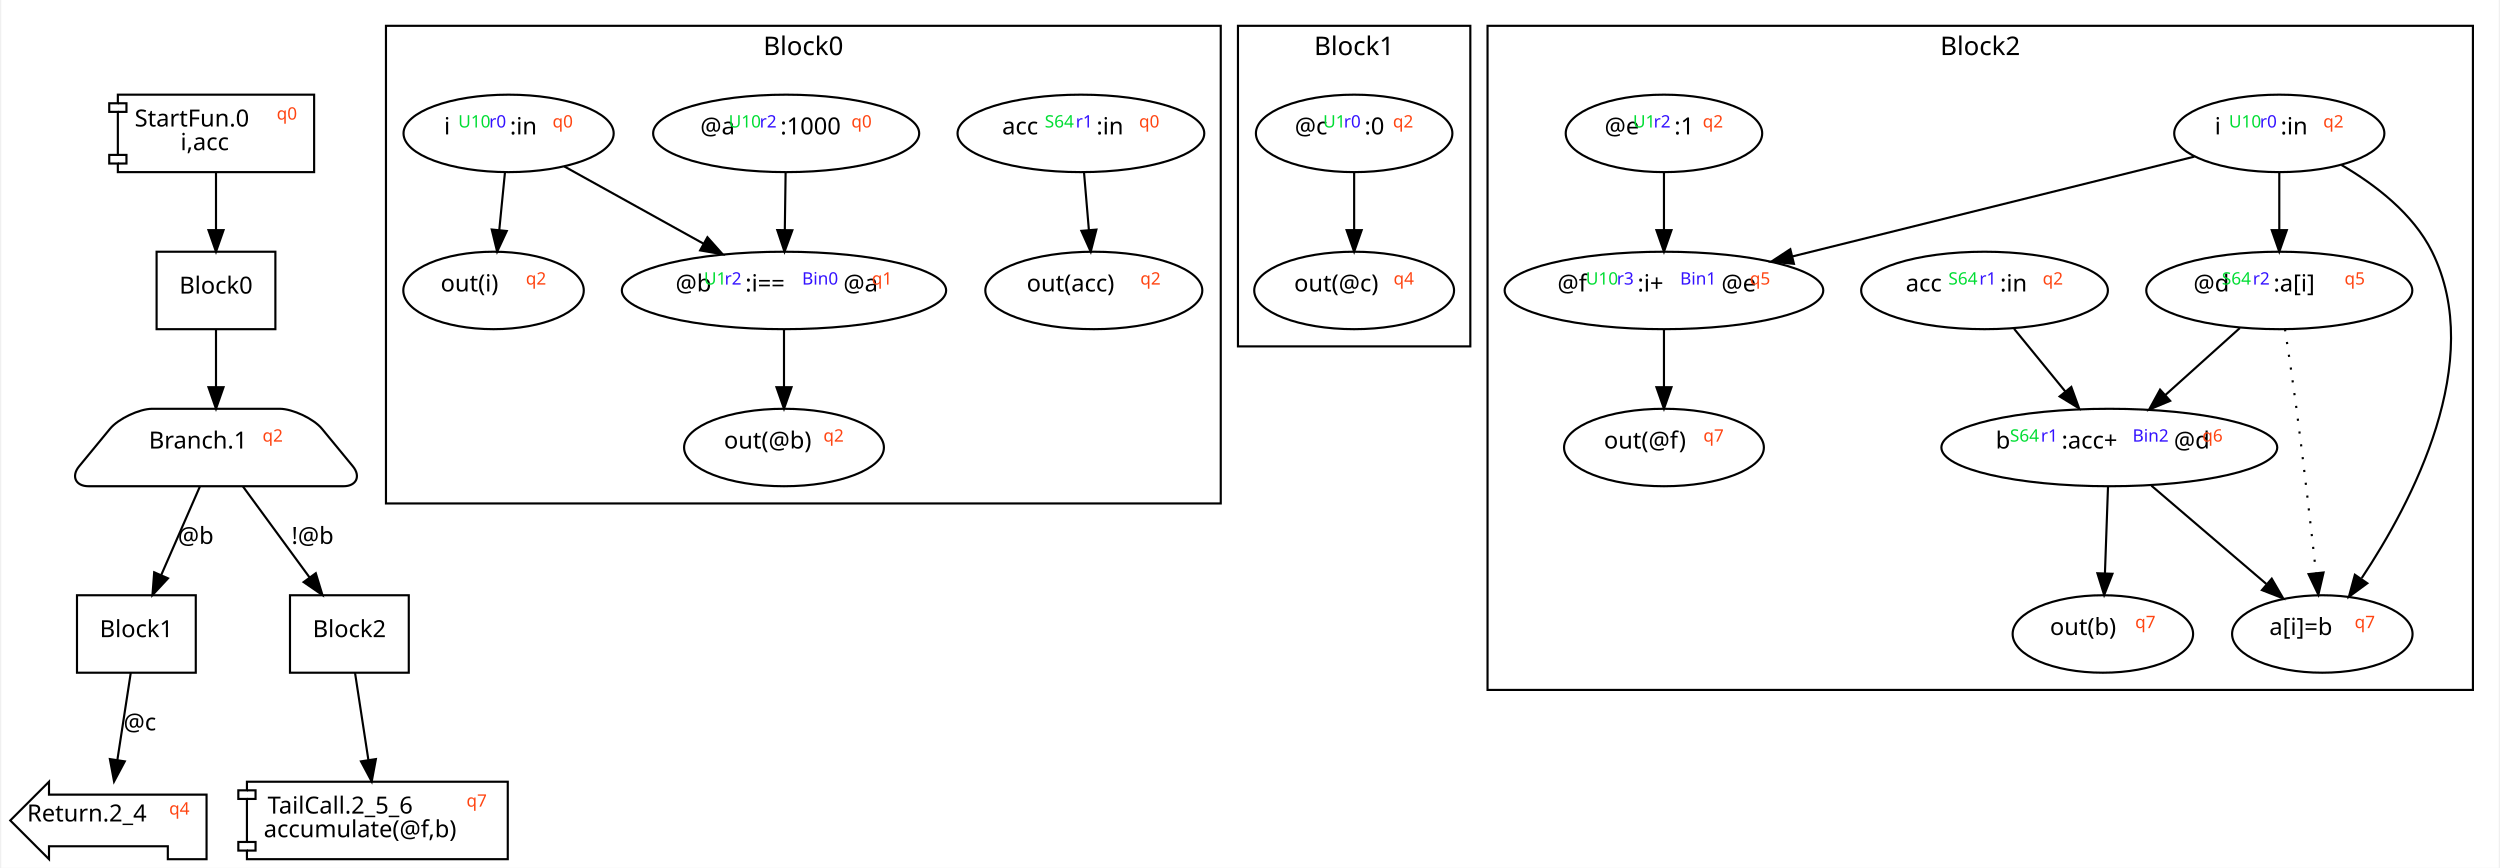
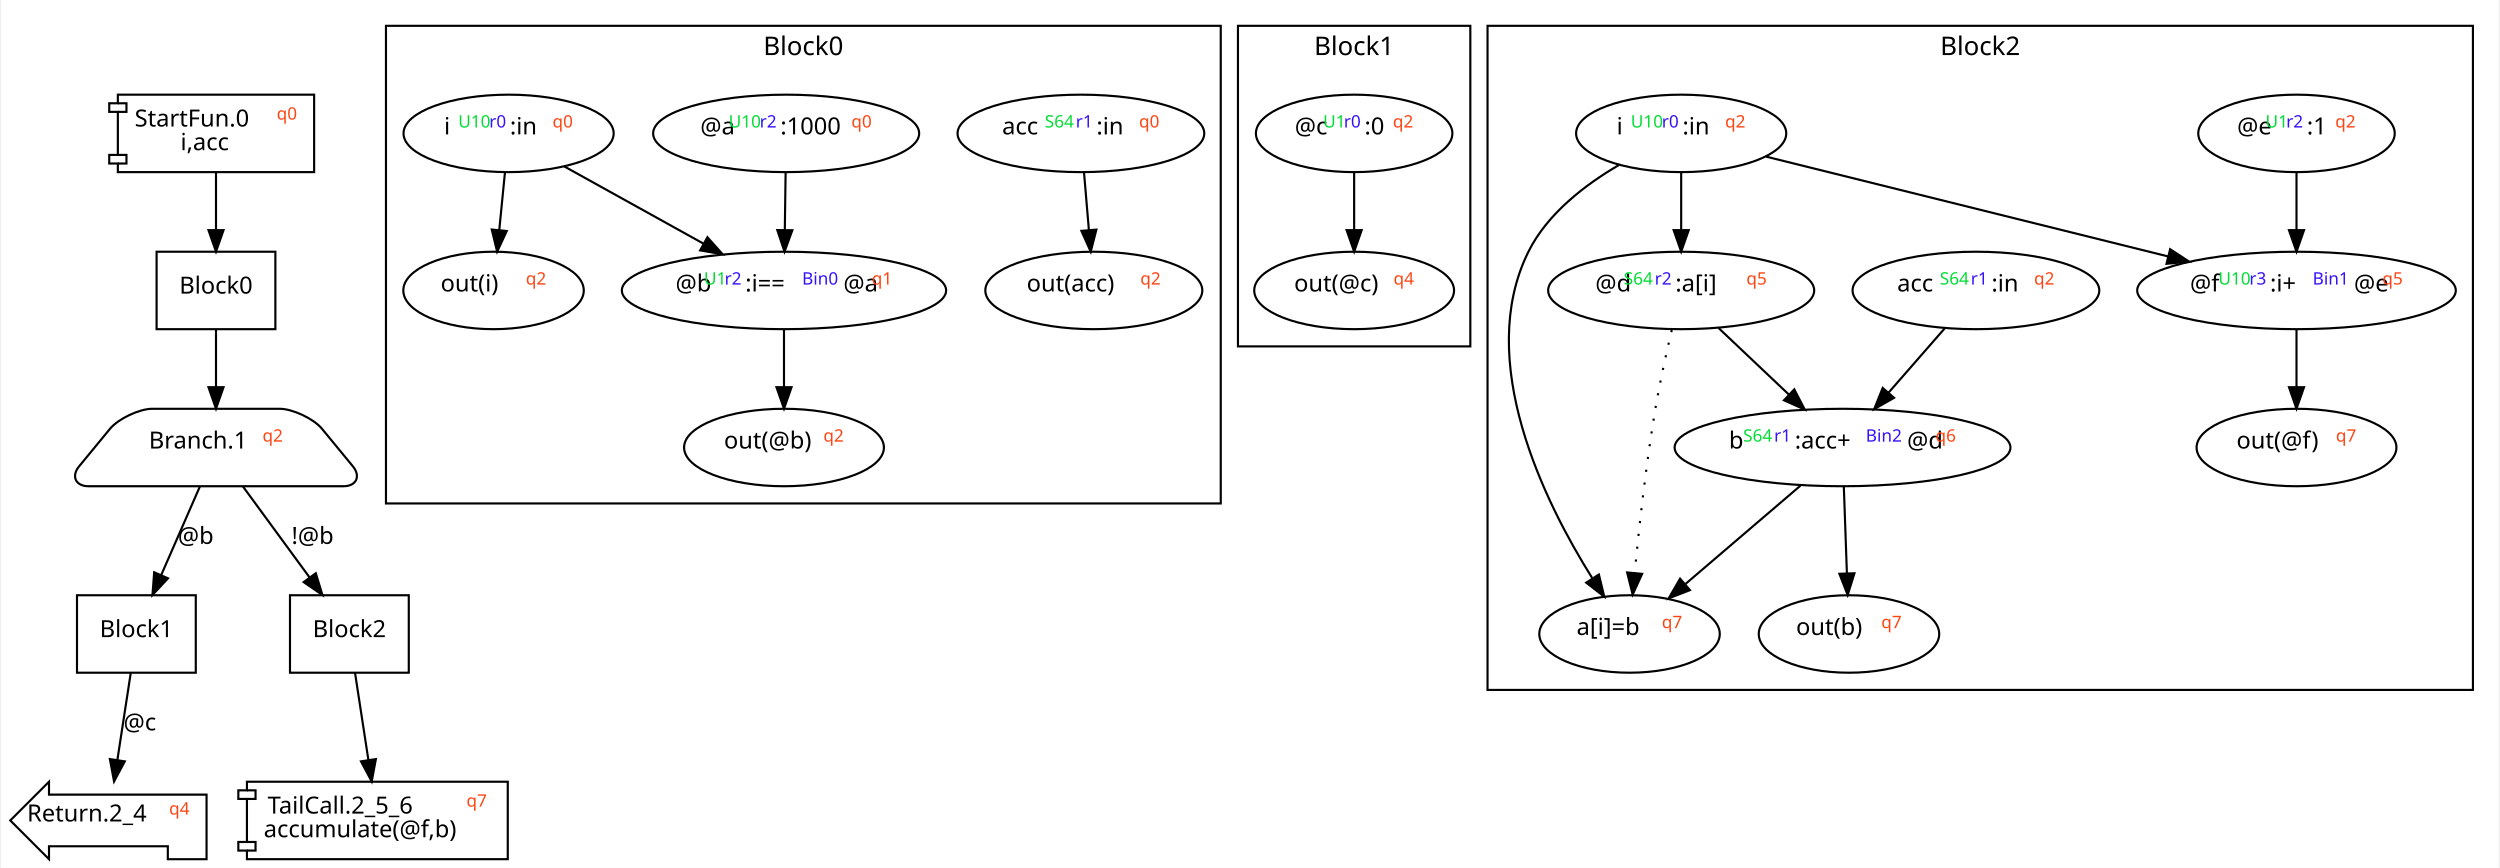
<svg xmlns="http://www.w3.org/2000/svg" width="1161pt" height="403pt" viewBox="0.00 0.00 1160.81 403.34">
  <g id="graph0" class="graph" transform="scale(1 1) rotate(0) translate(4 399.34)">
    <polygon fill="white" stroke="transparent" points="-4,4 -4,-399.34 1156.81,-399.34 1156.81,4 -4,4" />
+     <g id="clust2" class="cluster">
+       <polygon fill="none" stroke="black" points="570.81,-238.34 570.81,-387.34 678.81,-387.34 678.81,-238.34 570.81,-238.34" />
+       <text text-anchor="middle" x="624.81" y="-373.74" font-family="Monaco" font-size="12.00">Block1</text>
+     </g>
+     <g id="clust3" class="cluster">
+       <polygon fill="none" stroke="black" points="686.81,-78.67 686.81,-387.34 1144.81,-387.34 1144.81,-78.67 686.81,-78.67" />
+       <text text-anchor="middle" x="915.81" y="-373.74" font-family="Monaco" font-size="12.00">Block2</text>
+     </g>
    <g id="clust1" class="cluster">
      <polygon fill="none" stroke="black" points="174.81,-165.34 174.81,-387.34 562.81,-387.34 562.81,-165.34 174.81,-165.34" />
      <text text-anchor="middle" x="368.81" y="-373.74" font-family="Monaco" font-size="12.00">Block0</text>
-     </g>
-     <g id="clust2" class="cluster">
-       <polygon fill="none" stroke="black" points="570.81,-238.34 570.81,-387.34 678.81,-387.34 678.81,-238.34 570.81,-238.34" />
-       <text text-anchor="middle" x="624.81" y="-373.74" font-family="Monaco" font-size="12.00">Block1</text>
-     </g>
-     <g id="clust3" class="cluster">
-       <polygon fill="none" stroke="black" points="686.81,-78.67 686.81,-387.34 1144.81,-387.34 1144.81,-78.67 686.81,-78.67" />
-       <text text-anchor="middle" x="915.81" y="-373.74" font-family="Monaco" font-size="12.00">Block2</text>
    </g>
    <g id="node1" class="node">
      <polygon fill="none" stroke="black" points="141.42,-355.34 50.19,-355.34 50.19,-351.34 46.19,-351.34 46.19,-347.34 50.19,-347.34 50.19,-327.34 46.19,-327.34 46.19,-323.34 50.19,-323.34 50.19,-319.34 141.42,-319.34 141.42,-355.34" />
      <polyline fill="none" stroke="black" points="50.19,-351.34 54.19,-351.34 54.19,-347.34 50.19,-347.34 " />
      <polyline fill="none" stroke="black" points="50.19,-327.34 54.19,-327.34 54.19,-323.34 50.19,-323.34 " />
      <text text-anchor="start" x="58" y="-340.54" font-family="Monaco" font-size="11.00">StartFun.0</text>
      <text text-anchor="start" x="124.01" y="-340.54" font-family="Monaco" baseline-shift="super" font-size="8.00" fill="#ff4411">q0</text>
      <text text-anchor="start" x="79.3" y="-329.54" font-family="Monaco" font-size="11.00">i,acc</text>
    </g>
    <g id="node2" class="node">
      <polygon fill="none" stroke="black" points="123.41,-282.34 68.2,-282.34 68.2,-246.34 123.41,-246.34 123.41,-282.34" />
      <text text-anchor="middle" x="95.81" y="-262.87" font-family="Monaco" font-size="11.00">Block0</text>
    </g>
    <g id="edge1" class="edge">
      <path fill="none" stroke="black" d="M95.81,-319.15C95.81,-311.13 95.81,-301.38 95.81,-292.41" />
      <polygon fill="black" stroke="black" points="99.31,-292.37 95.81,-282.37 92.31,-292.37 99.31,-292.37" />
    </g>
    <g id="node3" class="node">
      <path fill="none" stroke="black" d="M125.41,-209.34C125.41,-209.34 66.2,-209.34 66.2,-209.34 60.2,-209.34 50.39,-204.7 46.57,-200.07 46.57,-200.07 32.19,-182.6 32.19,-182.6 28.38,-177.97 30.57,-173.34 36.57,-173.34 36.57,-173.34 155.05,-173.34 155.05,-173.34 161.05,-173.34 163.23,-177.97 159.42,-182.6 159.42,-182.6 145.04,-200.07 145.04,-200.07 141.23,-204.7 131.41,-209.34 125.41,-209.34" />
      <text text-anchor="start" x="64.6" y="-190.87" font-family="Monaco" font-size="11.00">Branch.1</text>
      <text text-anchor="start" x="117.41" y="-190.87" font-family="Monaco" baseline-shift="super" font-size="8.00" fill="#ff4411">q2</text>
    </g>
    <g id="edge2" class="edge">
      <path fill="none" stroke="black" d="M95.81,-246.15C95.81,-238.13 95.81,-228.38 95.81,-219.41" />
      <polygon fill="black" stroke="black" points="99.31,-219.37 95.81,-209.37 92.31,-219.37 99.31,-219.37" />
    </g>
    <g id="node4" class="node">
      <polygon fill="none" stroke="black" points="86.41,-122.67 31.2,-122.67 31.2,-86.67 86.41,-86.67 86.41,-122.67" />
      <text text-anchor="middle" x="58.81" y="-103.2" font-family="Monaco" font-size="11.00">Block1</text>
    </g>
    <g id="edge3" class="edge">
      <path fill="none" stroke="black" d="M88.32,-173.2C83.15,-161.38 76.19,-145.44 70.32,-132.01" />
      <polygon fill="black" stroke="black" points="73.49,-130.54 66.28,-122.78 67.08,-133.34 73.49,-130.54" />
      <text text-anchor="middle" x="86.41" y="-146.54" font-family="Monaco" font-size="11.00">@b</text>
    </g>
    <g id="node5" class="node">
      <polygon fill="none" stroke="black" points="185.41,-122.67 130.2,-122.67 130.2,-86.67 185.41,-86.67 185.41,-122.67" />
      <text text-anchor="middle" x="157.81" y="-103.2" font-family="Monaco" font-size="11.00">Block2</text>
    </g>
    <g id="edge4" class="edge">
      <path fill="none" stroke="black" d="M108.35,-173.2C117.26,-161.04 129.36,-144.51 139.37,-130.85" />
      <polygon fill="black" stroke="black" points="142.19,-132.91 145.28,-122.78 136.55,-128.78 142.19,-132.91" />
      <text text-anchor="middle" x="140.71" y="-146.54" font-family="Monaco" font-size="11.00">!@b</text>
    </g>
    <g id="node6" class="node">
      <polygon fill="none" stroke="black" points="91.42,-30 18.19,-30 18.19,-36 0.19,-18 18.19,0 18.19,-6 73.42,-6 73.42,0 91.42,0 91.42,-30" />
      <text text-anchor="start" x="8" y="-17.53" font-family="Monaco" font-size="11.00">Return.2_4</text>
      <text text-anchor="start" x="74.01" y="-17.53" font-family="Monaco" baseline-shift="super" font-size="8.00" fill="#ff4411">q4</text>
    </g>
    <g id="edge5" class="edge">
      <path fill="none" stroke="black" d="M56.18,-86.53C54.4,-74.94 52.01,-59.39 49.97,-46.13" />
      <polygon fill="black" stroke="black" points="53.41,-45.46 48.43,-36.11 46.49,-46.52 53.41,-45.46" />
      <text text-anchor="middle" x="60.41" y="-59.87" font-family="Monaco" font-size="11.00">@c</text>
    </g>
    <g id="node7" class="node">
      <polygon fill="none" stroke="black" points="231.42,-36 110.19,-36 110.19,-32 106.19,-32 106.19,-28 110.19,-28 110.19,-8 106.19,-8 106.19,-4 110.19,-4 110.19,0 231.42,0 231.42,-36" />
      <polyline fill="none" stroke="black" points="110.19,-32 114.19,-32 114.19,-28 110.19,-28 " />
      <polyline fill="none" stroke="black" points="110.19,-8 114.19,-8 114.19,-4 110.19,-4 " />
      <text text-anchor="start" x="119.8" y="-21.2" font-family="Monaco" font-size="11.00">TailCall.2_5_6</text>
      <text text-anchor="start" x="212.21" y="-21.2" font-family="Monaco" baseline-shift="super" font-size="8.00" fill="#ff4411">q7</text>
      <text text-anchor="start" x="118" y="-10.2" font-family="Monaco" font-size="11.00">accumulate(@f,b)</text>
    </g>
    <g id="edge6" class="edge">
      <path fill="none" stroke="black" d="M160.44,-86.53C162.22,-74.94 164.6,-59.39 166.64,-46.13" />
      <polygon fill="black" stroke="black" points="170.12,-46.52 168.18,-36.11 163.2,-45.46 170.12,-46.52" />
    </g>
    <g id="node8" class="node">
      <ellipse fill="none" stroke="black" cx="503.81" cy="-264.34" rx="50.43" ry="18" />
      <text text-anchor="start" x="472.6" y="-263.87" font-family="Monaco" font-size="11.00">out(acc)</text>
      <text text-anchor="start" x="525.41" y="-263.87" font-family="Monaco" baseline-shift="super" font-size="8.00" fill="#ff4411">q2</text>
    </g>
    <g id="node9" class="node">
      <ellipse fill="none" stroke="black" cx="497.81" cy="-337.34" rx="57.34" ry="18" />
      <text text-anchor="start" x="461.2" y="-336.87" font-family="Monaco" font-size="11.00">acc</text>
      <text text-anchor="start" x="481" y="-336.87" font-family="Monaco" baseline-shift="super" font-size="8.00" fill="#00dd33">S64</text>
      <text text-anchor="start" x="495.41" y="-336.87" font-family="Monaco" baseline-shift="super" font-size="8.00" fill="#3311ff">r1</text>
      <text text-anchor="start" x="505.01" y="-336.87" font-family="Monaco" font-size="11.00">:in</text>
      <text text-anchor="start" x="524.81" y="-336.87" font-family="Monaco" baseline-shift="super" font-size="8.00" fill="#ff4411">q0</text>
    </g>
-     <g id="edge7" class="edge">
+     <g id="edge9" class="edge">
      <path fill="none" stroke="black" d="M499.26,-319.15C499.94,-311.13 500.76,-301.38 501.52,-292.41" />
      <polygon fill="black" stroke="black" points="505.01,-292.62 502.37,-282.37 498.04,-292.04 505.01,-292.62" />
    </g>
    <g id="node10" class="node">
      <ellipse fill="none" stroke="black" cx="231.81" cy="-337.34" rx="48.84" ry="18" />
      <text text-anchor="start" x="201.8" y="-336.87" font-family="Monaco" font-size="11.00">i</text>
      <text text-anchor="start" x="208.4" y="-336.87" font-family="Monaco" baseline-shift="super" font-size="8.00" fill="#00dd33">U10</text>
      <text text-anchor="start" x="222.8" y="-336.87" font-family="Monaco" baseline-shift="super" font-size="8.00" fill="#3311ff">r0</text>
      <text text-anchor="start" x="232.41" y="-336.87" font-family="Monaco" font-size="11.00">:in</text>
      <text text-anchor="start" x="252.21" y="-336.87" font-family="Monaco" baseline-shift="super" font-size="8.00" fill="#ff4411">q0</text>
    </g>
    <g id="node13" class="node">
      <ellipse fill="none" stroke="black" cx="224.81" cy="-264.34" rx="41.94" ry="18" />
      <text text-anchor="start" x="200.2" y="-263.87" font-family="Monaco" font-size="11.00">out(i)</text>
      <text text-anchor="start" x="239.81" y="-263.87" font-family="Monaco" baseline-shift="super" font-size="8.00" fill="#ff4411">q2</text>
    </g>
-     <g id="edge9" class="edge">
+     <g id="edge11" class="edge">
      <path fill="none" stroke="black" d="M230.11,-319.15C229.32,-311.13 228.36,-301.38 227.47,-292.41" />
      <polygon fill="black" stroke="black" points="230.95,-291.97 226.49,-282.37 223.98,-292.66 230.95,-291.97" />
    </g>
    <g id="node14" class="node">
      <ellipse fill="none" stroke="black" cx="359.81" cy="-264.34" rx="75.37" ry="18" />
      <text text-anchor="start" x="309.4" y="-263.87" font-family="Monaco" font-size="11.00">@b</text>
      <text text-anchor="start" x="322.6" y="-263.87" font-family="Monaco" baseline-shift="super" font-size="8.00" fill="#00dd33">U1</text>
      <text text-anchor="start" x="332.2" y="-263.87" font-family="Monaco" baseline-shift="super" font-size="8.00" fill="#3311ff">r2</text>
      <text text-anchor="start" x="341.8" y="-263.87" font-family="Monaco" font-size="11.00">:i==</text>
      <text text-anchor="start" x="368.21" y="-263.87" font-family="Monaco" baseline-shift="super" font-size="8.00" fill="#3311ff">Bin0</text>
      <text text-anchor="start" x="387.41" y="-263.87" font-family="Monaco" font-size="11.00">@a</text>
      <text text-anchor="start" x="400.61" y="-263.87" font-family="Monaco" baseline-shift="super" font-size="8.00" fill="#ff4411">q1</text>
    </g>
-     <g id="edge10" class="edge">
+     <g id="edge7" class="edge">
      <path fill="none" stroke="black" d="M257.71,-321.97C276.29,-311.66 301.61,-297.62 322.38,-286.1" />
      <polygon fill="black" stroke="black" points="324.22,-289.08 331.27,-281.17 320.83,-282.96 324.22,-289.08" />
    </g>
    <g id="node11" class="node">
      <ellipse fill="none" stroke="black" cx="359.81" cy="-191.34" rx="46.44" ry="18" />
      <text text-anchor="start" x="331.9" y="-190.87" font-family="Monaco" font-size="11.00">out(@b)</text>
      <text text-anchor="start" x="378.11" y="-190.87" font-family="Monaco" baseline-shift="super" font-size="8.00" fill="#ff4411">q2</text>
    </g>
    <g id="node12" class="node">
      <ellipse fill="none" stroke="black" cx="360.81" cy="-337.34" rx="61.83" ry="18" />
      <text text-anchor="start" x="320.9" y="-336.87" font-family="Monaco" font-size="11.00">@a</text>
      <text text-anchor="start" x="334.1" y="-336.87" font-family="Monaco" baseline-shift="super" font-size="8.00" fill="#00dd33">U10</text>
      <text text-anchor="start" x="348.5" y="-336.87" font-family="Monaco" baseline-shift="super" font-size="8.00" fill="#3311ff">r2</text>
      <text text-anchor="start" x="358.11" y="-336.87" font-family="Monaco" font-size="11.00">:1000</text>
      <text text-anchor="start" x="391.11" y="-336.87" font-family="Monaco" baseline-shift="super" font-size="8.00" fill="#ff4411">q0</text>
    </g>
-     <g id="edge11" class="edge">
+     <g id="edge8" class="edge">
      <path fill="none" stroke="black" d="M360.56,-319.15C360.45,-311.13 360.31,-301.38 360.19,-292.41" />
      <polygon fill="black" stroke="black" points="363.69,-292.32 360.05,-282.37 356.69,-292.41 363.69,-292.32" />
    </g>
-     <g id="edge8" class="edge">
+     <g id="edge10" class="edge">
      <path fill="none" stroke="black" d="M359.81,-246.15C359.81,-238.13 359.81,-228.38 359.81,-219.41" />
      <polygon fill="black" stroke="black" points="363.31,-219.37 359.81,-209.37 356.31,-219.37 363.31,-219.37" />
    </g>
    <g id="node15" class="node">
      <ellipse fill="none" stroke="black" cx="624.81" cy="-337.34" rx="45.66" ry="18" />
      <text text-anchor="start" x="597.2" y="-336.87" font-family="Monaco" font-size="11.00">@c</text>
      <text text-anchor="start" x="610.4" y="-336.87" font-family="Monaco" baseline-shift="super" font-size="8.00" fill="#00dd33">U1</text>
      <text text-anchor="start" x="620.01" y="-336.87" font-family="Monaco" baseline-shift="super" font-size="8.00" fill="#3311ff">r0</text>
      <text text-anchor="start" x="629.61" y="-336.87" font-family="Monaco" font-size="11.00">:0</text>
      <text text-anchor="start" x="642.81" y="-336.87" font-family="Monaco" baseline-shift="super" font-size="8.00" fill="#ff4411">q2</text>
    </g>
    <g id="node16" class="node">
      <ellipse fill="none" stroke="black" cx="624.81" cy="-264.34" rx="46.44" ry="18" />
      <text text-anchor="start" x="596.9" y="-263.87" font-family="Monaco" font-size="11.00">out(@c)</text>
      <text text-anchor="start" x="643.11" y="-263.87" font-family="Monaco" baseline-shift="super" font-size="8.00" fill="#ff4411">q4</text>
    </g>
    <g id="edge12" class="edge">
      <path fill="none" stroke="black" d="M624.81,-319.15C624.81,-311.13 624.81,-301.38 624.81,-292.41" />
      <polygon fill="black" stroke="black" points="628.31,-292.37 624.81,-282.37 621.31,-292.37 628.31,-292.37" />
    </g>
    <g id="node17" class="node">
-       <ellipse fill="none" stroke="black" cx="768.81" cy="-337.34" rx="45.66" ry="18" />
-       <text text-anchor="start" x="741.2" y="-336.87" font-family="Monaco" font-size="11.00">@e</text>
-       <text text-anchor="start" x="754.4" y="-336.87" font-family="Monaco" baseline-shift="super" font-size="8.00" fill="#00dd33">U1</text>
-       <text text-anchor="start" x="764.01" y="-336.87" font-family="Monaco" baseline-shift="super" font-size="8.00" fill="#3311ff">r2</text>
-       <text text-anchor="start" x="773.61" y="-336.87" font-family="Monaco" font-size="11.00">:1</text>
-       <text text-anchor="start" x="786.81" y="-336.87" font-family="Monaco" baseline-shift="super" font-size="8.00" fill="#ff4411">q2</text>
+       <ellipse fill="none" stroke="black" cx="1062.81" cy="-337.34" rx="45.66" ry="18" />
+       <text text-anchor="start" x="1035.2" y="-336.87" font-family="Monaco" font-size="11.00">@e</text>
+       <text text-anchor="start" x="1048.4" y="-336.87" font-family="Monaco" baseline-shift="super" font-size="8.00" fill="#00dd33">U1</text>
+       <text text-anchor="start" x="1058.01" y="-336.87" font-family="Monaco" baseline-shift="super" font-size="8.00" fill="#3311ff">r2</text>
+       <text text-anchor="start" x="1067.61" y="-336.87" font-family="Monaco" font-size="11.00">:1</text>
+       <text text-anchor="start" x="1080.81" y="-336.87" font-family="Monaco" baseline-shift="super" font-size="8.00" fill="#ff4411">q2</text>
+     </g>
+     <g id="node25" class="node">
+       <ellipse fill="none" stroke="black" cx="1062.81" cy="-264.34" rx="74.05" ry="18" />
+       <text text-anchor="start" x="1013.3" y="-263.87" font-family="Monaco" font-size="11.00">@f</text>
+       <text text-anchor="start" x="1026.5" y="-263.87" font-family="Monaco" baseline-shift="super" font-size="8.00" fill="#00dd33">U10</text>
+       <text text-anchor="start" x="1040.9" y="-263.87" font-family="Monaco" baseline-shift="super" font-size="8.00" fill="#3311ff">r3</text>
+       <text text-anchor="start" x="1050.5" y="-263.87" font-family="Monaco" font-size="11.00">:i+</text>
+       <text text-anchor="start" x="1070.31" y="-263.87" font-family="Monaco" baseline-shift="super" font-size="8.00" fill="#3311ff">Bin1</text>
+       <text text-anchor="start" x="1089.51" y="-263.87" font-family="Monaco" font-size="11.00">@e</text>
+       <text text-anchor="start" x="1102.71" y="-263.87" font-family="Monaco" baseline-shift="super" font-size="8.00" fill="#ff4411">q5</text>
+     </g>
+     <g id="edge20" class="edge">
+       <path fill="none" stroke="black" d="M1062.81,-319.15C1062.81,-311.13 1062.81,-301.38 1062.81,-292.41" />
+       <polygon fill="black" stroke="black" points="1066.31,-292.37 1062.81,-282.37 1059.31,-292.37 1066.31,-292.37" />
+     </g>
+     <g id="node18" class="node">
+       <ellipse fill="none" stroke="black" cx="854.81" cy="-104.67" rx="41.94" ry="18" />
+       <text text-anchor="start" x="830.2" y="-104.2" font-family="Monaco" font-size="11.00">out(b)</text>
+       <text text-anchor="start" x="869.81" y="-104.2" font-family="Monaco" baseline-shift="super" font-size="8.00" fill="#ff4411">q7</text>
+     </g>
+     <g id="node19" class="node">
+       <ellipse fill="none" stroke="black" cx="752.81" cy="-104.67" rx="41.94" ry="18" />
+       <text text-anchor="start" x="728.2" y="-104.2" font-family="Monaco" font-size="11.00">a[i]=b</text>
+       <text text-anchor="start" x="767.81" y="-104.2" font-family="Monaco" baseline-shift="super" font-size="8.00" fill="#ff4411">q7</text>
    </g>
    <g id="node20" class="node">
-       <ellipse fill="none" stroke="black" cx="768.81" cy="-264.34" rx="74.05" ry="18" />
-       <text text-anchor="start" x="719.3" y="-263.87" font-family="Monaco" font-size="11.00">@f</text>
-       <text text-anchor="start" x="732.5" y="-263.87" font-family="Monaco" baseline-shift="super" font-size="8.00" fill="#00dd33">U10</text>
-       <text text-anchor="start" x="746.9" y="-263.87" font-family="Monaco" baseline-shift="super" font-size="8.00" fill="#3311ff">r3</text>
-       <text text-anchor="start" x="756.5" y="-263.87" font-family="Monaco" font-size="11.00">:i+</text>
-       <text text-anchor="start" x="776.31" y="-263.87" font-family="Monaco" baseline-shift="super" font-size="8.00" fill="#3311ff">Bin1</text>
-       <text text-anchor="start" x="795.51" y="-263.87" font-family="Monaco" font-size="11.00">@e</text>
-       <text text-anchor="start" x="808.71" y="-263.87" font-family="Monaco" baseline-shift="super" font-size="8.00" fill="#ff4411">q5</text>
+       <ellipse fill="none" stroke="black" cx="851.81" cy="-191.34" rx="78.05" ry="18" />
+       <text text-anchor="start" x="799" y="-190.87" font-family="Monaco" font-size="11.00">b</text>
+       <text text-anchor="start" x="805.6" y="-190.87" font-family="Monaco" baseline-shift="super" font-size="8.00" fill="#00dd33">S64</text>
+       <text text-anchor="start" x="820" y="-190.87" font-family="Monaco" baseline-shift="super" font-size="8.00" fill="#3311ff">r1</text>
+       <text text-anchor="start" x="829.6" y="-190.87" font-family="Monaco" font-size="11.00">:acc+</text>
+       <text text-anchor="start" x="862.61" y="-190.87" font-family="Monaco" baseline-shift="super" font-size="8.00" fill="#3311ff">Bin2</text>
+       <text text-anchor="start" x="881.81" y="-190.87" font-family="Monaco" font-size="11.00">@d</text>
+       <text text-anchor="start" x="895.01" y="-190.87" font-family="Monaco" baseline-shift="super" font-size="8.00" fill="#ff4411">q6</text>
+     </g>
+     <g id="edge19" class="edge">
+       <path fill="none" stroke="black" d="M852.41,-173.2C852.82,-161.61 853.38,-146.06 853.84,-132.8" />
+       <polygon fill="black" stroke="black" points="857.34,-132.89 854.2,-122.78 850.35,-132.65 857.34,-132.89" />
+     </g>
+     <g id="edge14" class="edge">
+       <path fill="none" stroke="black" d="M832.25,-173.61C816.94,-160.52 795.53,-142.2 778.78,-127.89" />
+       <polygon fill="black" stroke="black" points="780.86,-125.06 770.99,-121.22 776.31,-130.38 780.86,-125.06" />
+     </g>
+     <g id="node21" class="node">
+       <ellipse fill="none" stroke="black" cx="913.81" cy="-264.34" rx="57.34" ry="18" />
+       <text text-anchor="start" x="877.2" y="-263.87" font-family="Monaco" font-size="11.00">acc</text>
+       <text text-anchor="start" x="897" y="-263.87" font-family="Monaco" baseline-shift="super" font-size="8.00" fill="#00dd33">S64</text>
+       <text text-anchor="start" x="911.41" y="-263.87" font-family="Monaco" baseline-shift="super" font-size="8.00" fill="#3311ff">r1</text>
+       <text text-anchor="start" x="921.01" y="-263.87" font-family="Monaco" font-size="11.00">:in</text>
+       <text text-anchor="start" x="940.81" y="-263.87" font-family="Monaco" baseline-shift="super" font-size="8.00" fill="#ff4411">q2</text>
+     </g>
+     <g id="edge16" class="edge">
+       <path fill="none" stroke="black" d="M899.43,-246.87C891.64,-237.95 881.86,-226.75 873.19,-216.83" />
+       <polygon fill="black" stroke="black" points="875.75,-214.44 866.54,-209.21 870.48,-219.04 875.75,-214.44" />
+     </g>
+     <g id="node22" class="node">
+       <ellipse fill="none" stroke="black" cx="776.81" cy="-337.34" rx="48.84" ry="18" />
+       <text text-anchor="start" x="746.8" y="-336.87" font-family="Monaco" font-size="11.00">i</text>
+       <text text-anchor="start" x="753.4" y="-336.87" font-family="Monaco" baseline-shift="super" font-size="8.00" fill="#00dd33">U10</text>
+       <text text-anchor="start" x="767.8" y="-336.87" font-family="Monaco" baseline-shift="super" font-size="8.00" fill="#3311ff">r0</text>
+       <text text-anchor="start" x="777.41" y="-336.87" font-family="Monaco" font-size="11.00">:in</text>
+       <text text-anchor="start" x="797.21" y="-336.87" font-family="Monaco" baseline-shift="super" font-size="8.00" fill="#ff4411">q2</text>
+     </g>
+     <g id="edge15" class="edge">
+       <path fill="none" stroke="black" d="M747.91,-322.66C732.36,-313.6 714.61,-300.1 705.81,-282.34 680.7,-231.7 713.27,-166.02 735.42,-130.73" />
+       <polygon fill="black" stroke="black" points="738.56,-132.32 741.06,-122.03 732.68,-128.52 738.56,-132.32" />
+     </g>
+     <g id="node23" class="node">
+       <ellipse fill="none" stroke="black" cx="776.81" cy="-264.34" rx="61.83" ry="18" />
+       <text text-anchor="start" x="736.9" y="-263.87" font-family="Monaco" font-size="11.00">@d</text>
+       <text text-anchor="start" x="750.1" y="-263.87" font-family="Monaco" baseline-shift="super" font-size="8.00" fill="#00dd33">S64</text>
+       <text text-anchor="start" x="764.5" y="-263.87" font-family="Monaco" baseline-shift="super" font-size="8.00" fill="#3311ff">r2</text>
+       <text text-anchor="start" x="774.11" y="-263.87" font-family="Monaco" font-size="11.00">:a[i]</text>
+       <text text-anchor="start" x="807.11" y="-263.87" font-family="Monaco" baseline-shift="super" font-size="8.00" fill="#ff4411">q5</text>
+     </g>
+     <g id="edge13" class="edge">
+       <path fill="none" stroke="black" d="M776.81,-319.15C776.81,-311.13 776.81,-301.38 776.81,-292.41" />
+       <polygon fill="black" stroke="black" points="780.31,-292.37 776.81,-282.37 773.31,-292.37 780.31,-292.37" />
+     </g>
+     <g id="edge21" class="edge">
+       <path fill="none" stroke="black" d="M816.27,-326.54C864.63,-314.54 947.02,-294.08 1003.13,-280.15" />
+       <polygon fill="black" stroke="black" points="1004.08,-283.52 1012.94,-277.72 1002.39,-276.73 1004.08,-283.52" />
+     </g>
+     <g id="edge22" class="edge">
+       <path fill="none" stroke="black" stroke-dasharray="1,5" d="M772.45,-245.92C769.94,-235.38 766.88,-221.65 764.81,-209.34 760.47,-183.62 757.22,-154.06 755.2,-133.1" />
+       <polygon fill="black" stroke="black" points="758.67,-132.62 754.26,-122.99 751.7,-133.27 758.67,-132.62" />
    </g>
    <g id="edge17" class="edge">
-       <path fill="none" stroke="black" d="M768.81,-319.15C768.81,-311.13 768.81,-301.38 768.81,-292.41" />
-       <polygon fill="black" stroke="black" points="772.31,-292.37 768.81,-282.37 765.31,-292.37 772.31,-292.37" />
-     </g>
-     <g id="node18" class="node">
-       <ellipse fill="none" stroke="black" cx="972.81" cy="-104.67" rx="41.94" ry="18" />
-       <text text-anchor="start" x="948.2" y="-104.2" font-family="Monaco" font-size="11.00">out(b)</text>
-       <text text-anchor="start" x="987.81" y="-104.2" font-family="Monaco" baseline-shift="super" font-size="8.00" fill="#ff4411">q7</text>
-     </g>
-     <g id="node19" class="node">
-       <ellipse fill="none" stroke="black" cx="1074.81" cy="-104.67" rx="41.94" ry="18" />
-       <text text-anchor="start" x="1050.2" y="-104.2" font-family="Monaco" font-size="11.00">a[i]=b</text>
-       <text text-anchor="start" x="1089.81" y="-104.2" font-family="Monaco" baseline-shift="super" font-size="8.00" fill="#ff4411">q7</text>
-     </g>
-     <g id="node21" class="node">
-       <ellipse fill="none" stroke="black" cx="768.81" cy="-191.34" rx="46.44" ry="18" />
-       <text text-anchor="start" x="740.9" y="-190.87" font-family="Monaco" font-size="11.00">out(@f)</text>
-       <text text-anchor="start" x="787.11" y="-190.87" font-family="Monaco" baseline-shift="super" font-size="8.00" fill="#ff4411">q7</text>
-     </g>
-     <g id="edge16" class="edge">
-       <path fill="none" stroke="black" d="M768.81,-246.15C768.81,-238.13 768.81,-228.38 768.81,-219.41" />
-       <polygon fill="black" stroke="black" points="772.31,-219.37 768.81,-209.37 765.31,-219.37 772.31,-219.37" />
-     </g>
-     <g id="node22" class="node">
-       <ellipse fill="none" stroke="black" cx="917.81" cy="-264.34" rx="57.34" ry="18" />
-       <text text-anchor="start" x="881.2" y="-263.87" font-family="Monaco" font-size="11.00">acc</text>
-       <text text-anchor="start" x="901" y="-263.87" font-family="Monaco" baseline-shift="super" font-size="8.00" fill="#00dd33">S64</text>
-       <text text-anchor="start" x="915.41" y="-263.87" font-family="Monaco" baseline-shift="super" font-size="8.00" fill="#3311ff">r1</text>
-       <text text-anchor="start" x="925.01" y="-263.87" font-family="Monaco" font-size="11.00">:in</text>
-       <text text-anchor="start" x="944.81" y="-263.87" font-family="Monaco" baseline-shift="super" font-size="8.00" fill="#ff4411">q2</text>
-     </g>
-     <g id="node23" class="node">
-       <ellipse fill="none" stroke="black" cx="975.81" cy="-191.34" rx="78.05" ry="18" />
-       <text text-anchor="start" x="923" y="-190.87" font-family="Monaco" font-size="11.00">b</text>
-       <text text-anchor="start" x="929.6" y="-190.87" font-family="Monaco" baseline-shift="super" font-size="8.00" fill="#00dd33">S64</text>
-       <text text-anchor="start" x="944" y="-190.87" font-family="Monaco" baseline-shift="super" font-size="8.00" fill="#3311ff">r1</text>
-       <text text-anchor="start" x="953.6" y="-190.87" font-family="Monaco" font-size="11.00">:acc+</text>
-       <text text-anchor="start" x="986.61" y="-190.87" font-family="Monaco" baseline-shift="super" font-size="8.00" fill="#3311ff">Bin2</text>
-       <text text-anchor="start" x="1005.81" y="-190.87" font-family="Monaco" font-size="11.00">@d</text>
-       <text text-anchor="start" x="1019.01" y="-190.87" font-family="Monaco" baseline-shift="super" font-size="8.00" fill="#ff4411">q6</text>
-     </g>
-     <g id="edge19" class="edge">
-       <path fill="none" stroke="black" d="M931.55,-246.51C938.67,-237.8 947.5,-226.98 955.4,-217.32" />
-       <polygon fill="black" stroke="black" points="958.14,-219.49 961.76,-209.54 952.72,-215.07 958.14,-219.49" />
-     </g>
-     <g id="edge21" class="edge">
-       <path fill="none" stroke="black" d="M975.2,-173.2C974.79,-161.61 974.24,-146.06 973.77,-132.8" />
-       <polygon fill="black" stroke="black" points="977.26,-132.65 973.41,-122.78 970.27,-132.89 977.26,-132.65" />
-     </g>
-     <g id="edge14" class="edge">
-       <path fill="none" stroke="black" d="M995.37,-173.61C1010.67,-160.52 1032.09,-142.2 1048.83,-127.89" />
-       <polygon fill="black" stroke="black" points="1051.3,-130.38 1056.62,-121.22 1046.75,-125.06 1051.3,-130.38" />
+       <path fill="none" stroke="black" d="M794.2,-246.87C803.88,-237.71 816.1,-226.14 826.79,-216.02" />
+       <polygon fill="black" stroke="black" points="829.39,-218.38 834.25,-208.96 824.58,-213.29 829.39,-218.38" />
    </g>
    <g id="node24" class="node">
-       <ellipse fill="none" stroke="black" cx="1054.81" cy="-337.34" rx="48.84" ry="18" />
-       <text text-anchor="start" x="1024.8" y="-336.87" font-family="Monaco" font-size="11.00">i</text>
-       <text text-anchor="start" x="1031.4" y="-336.87" font-family="Monaco" baseline-shift="super" font-size="8.00" fill="#00dd33">U10</text>
-       <text text-anchor="start" x="1045.8" y="-336.87" font-family="Monaco" baseline-shift="super" font-size="8.00" fill="#3311ff">r0</text>
-       <text text-anchor="start" x="1055.41" y="-336.87" font-family="Monaco" font-size="11.00">:in</text>
-       <text text-anchor="start" x="1075.21" y="-336.87" font-family="Monaco" baseline-shift="super" font-size="8.00" fill="#ff4411">q2</text>
-     </g>
-     <g id="edge15" class="edge">
-       <path fill="none" stroke="black" d="M1083.7,-322.66C1099.25,-313.6 1117,-300.1 1125.81,-282.34 1151.06,-231.4 1116.5,-165.84 1093.12,-130.65" />
-       <polygon fill="black" stroke="black" points="1095.71,-128.24 1087.17,-121.97 1089.94,-132.2 1095.71,-128.24" />
+       <ellipse fill="none" stroke="black" cx="1062.81" cy="-191.34" rx="46.44" ry="18" />
+       <text text-anchor="start" x="1034.9" y="-190.87" font-family="Monaco" font-size="11.00">out(@f)</text>
+       <text text-anchor="start" x="1081.11" y="-190.87" font-family="Monaco" baseline-shift="super" font-size="8.00" fill="#ff4411">q7</text>
    </g>
    <g id="edge18" class="edge">
-       <path fill="none" stroke="black" d="M1015.34,-326.54C966.98,-314.54 884.59,-294.08 828.48,-280.15" />
-       <polygon fill="black" stroke="black" points="829.22,-276.73 818.67,-277.72 827.53,-283.52 829.22,-276.73" />
-     </g>
-     <g id="node25" class="node">
-       <ellipse fill="none" stroke="black" cx="1054.81" cy="-264.34" rx="61.83" ry="18" />
-       <text text-anchor="start" x="1014.9" y="-263.87" font-family="Monaco" font-size="11.00">@d</text>
-       <text text-anchor="start" x="1028.1" y="-263.87" font-family="Monaco" baseline-shift="super" font-size="8.00" fill="#00dd33">S64</text>
-       <text text-anchor="start" x="1042.5" y="-263.87" font-family="Monaco" baseline-shift="super" font-size="8.00" fill="#3311ff">r2</text>
-       <text text-anchor="start" x="1052.11" y="-263.87" font-family="Monaco" font-size="11.00">:a[i]</text>
-       <text text-anchor="start" x="1085.11" y="-263.87" font-family="Monaco" baseline-shift="super" font-size="8.00" fill="#ff4411">q5</text>
-     </g>
-     <g id="edge13" class="edge">
-       <path fill="none" stroke="black" d="M1054.81,-319.15C1054.81,-311.13 1054.81,-301.38 1054.81,-292.41" />
-       <polygon fill="black" stroke="black" points="1058.31,-292.37 1054.81,-282.37 1051.31,-292.37 1058.31,-292.37" />
-     </g>
-     <g id="edge22" class="edge">
-       <path fill="none" stroke="black" stroke-dasharray="1,5" d="M1057.47,-246.33C1059.09,-235.71 1061.17,-221.74 1062.81,-209.34 1066.22,-183.49 1069.58,-153.94 1071.88,-133.02" />
-       <polygon fill="black" stroke="black" points="1075.38,-133.25 1072.98,-122.93 1068.42,-132.49 1075.38,-133.25" />
-     </g>
-     <g id="edge20" class="edge">
-       <path fill="none" stroke="black" d="M1036.48,-246.87C1026.19,-237.62 1013.17,-225.91 1001.83,-215.72" />
-       <polygon fill="black" stroke="black" points="1004.08,-213.04 994.3,-208.96 999.4,-218.25 1004.08,-213.04" />
+       <path fill="none" stroke="black" d="M1062.81,-246.15C1062.81,-238.13 1062.81,-228.38 1062.81,-219.41" />
+       <polygon fill="black" stroke="black" points="1066.31,-219.37 1062.81,-209.37 1059.31,-219.37 1066.31,-219.37" />
    </g>
  </g>
</svg>
